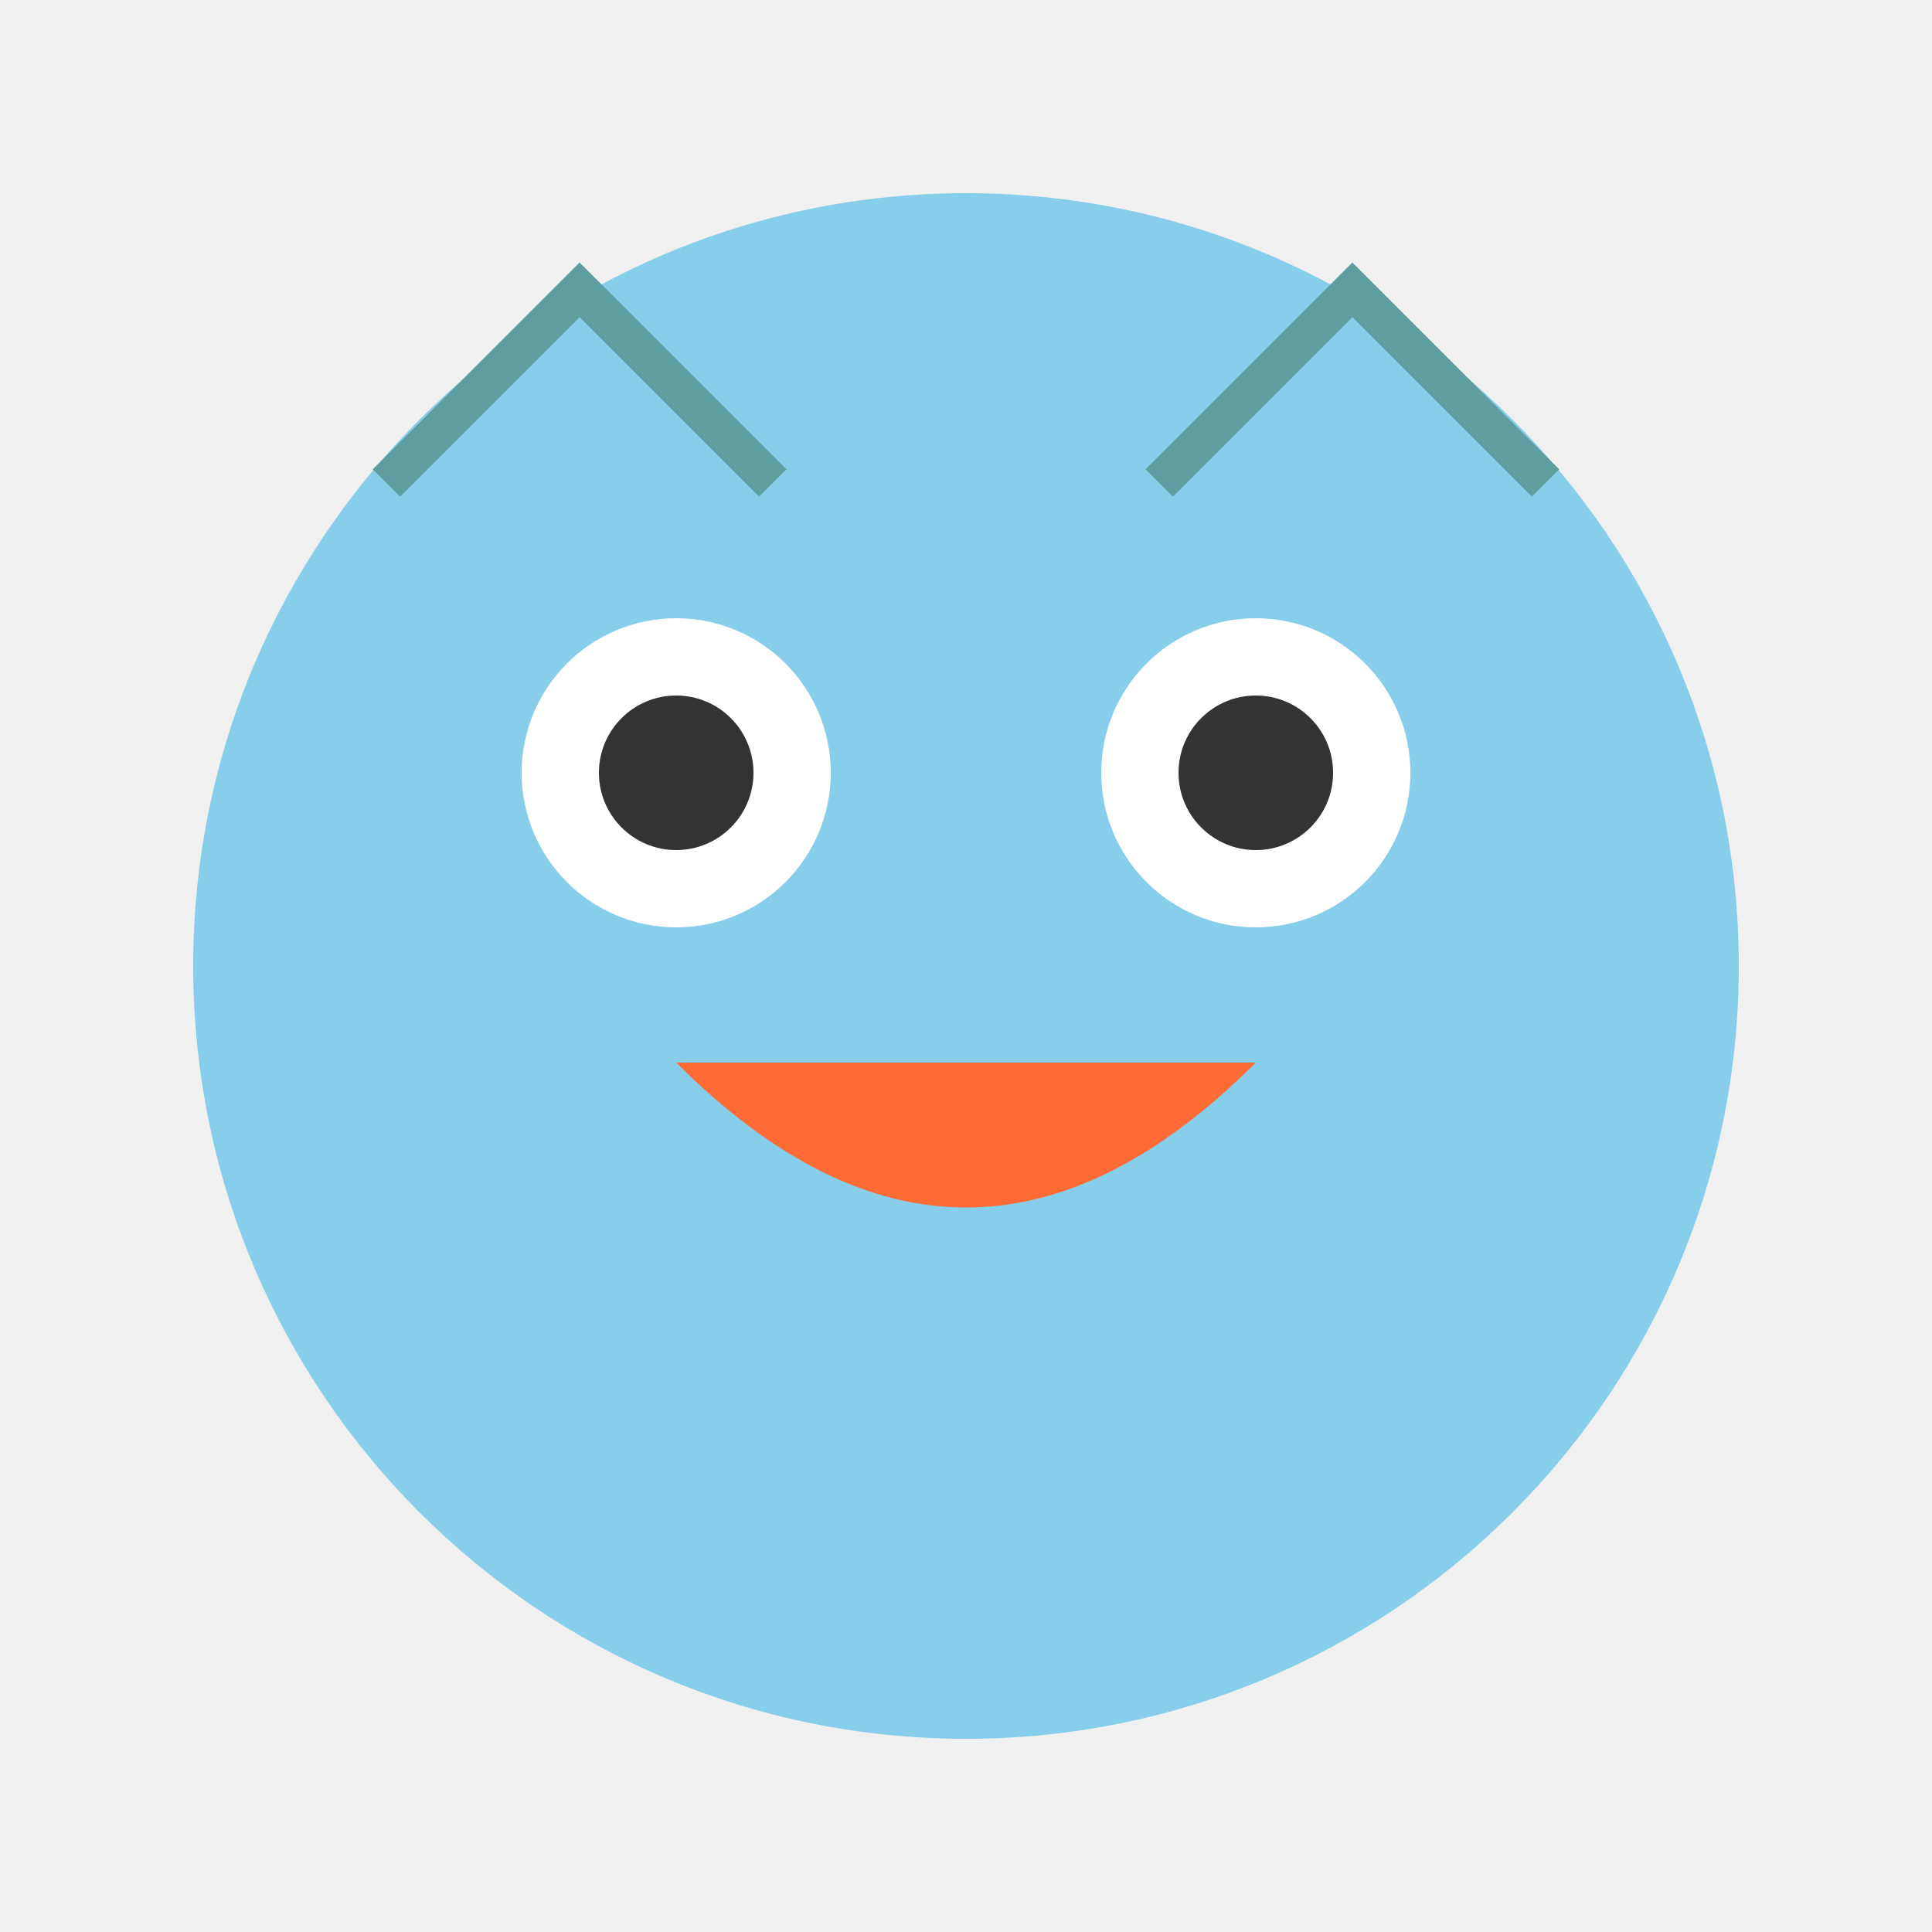
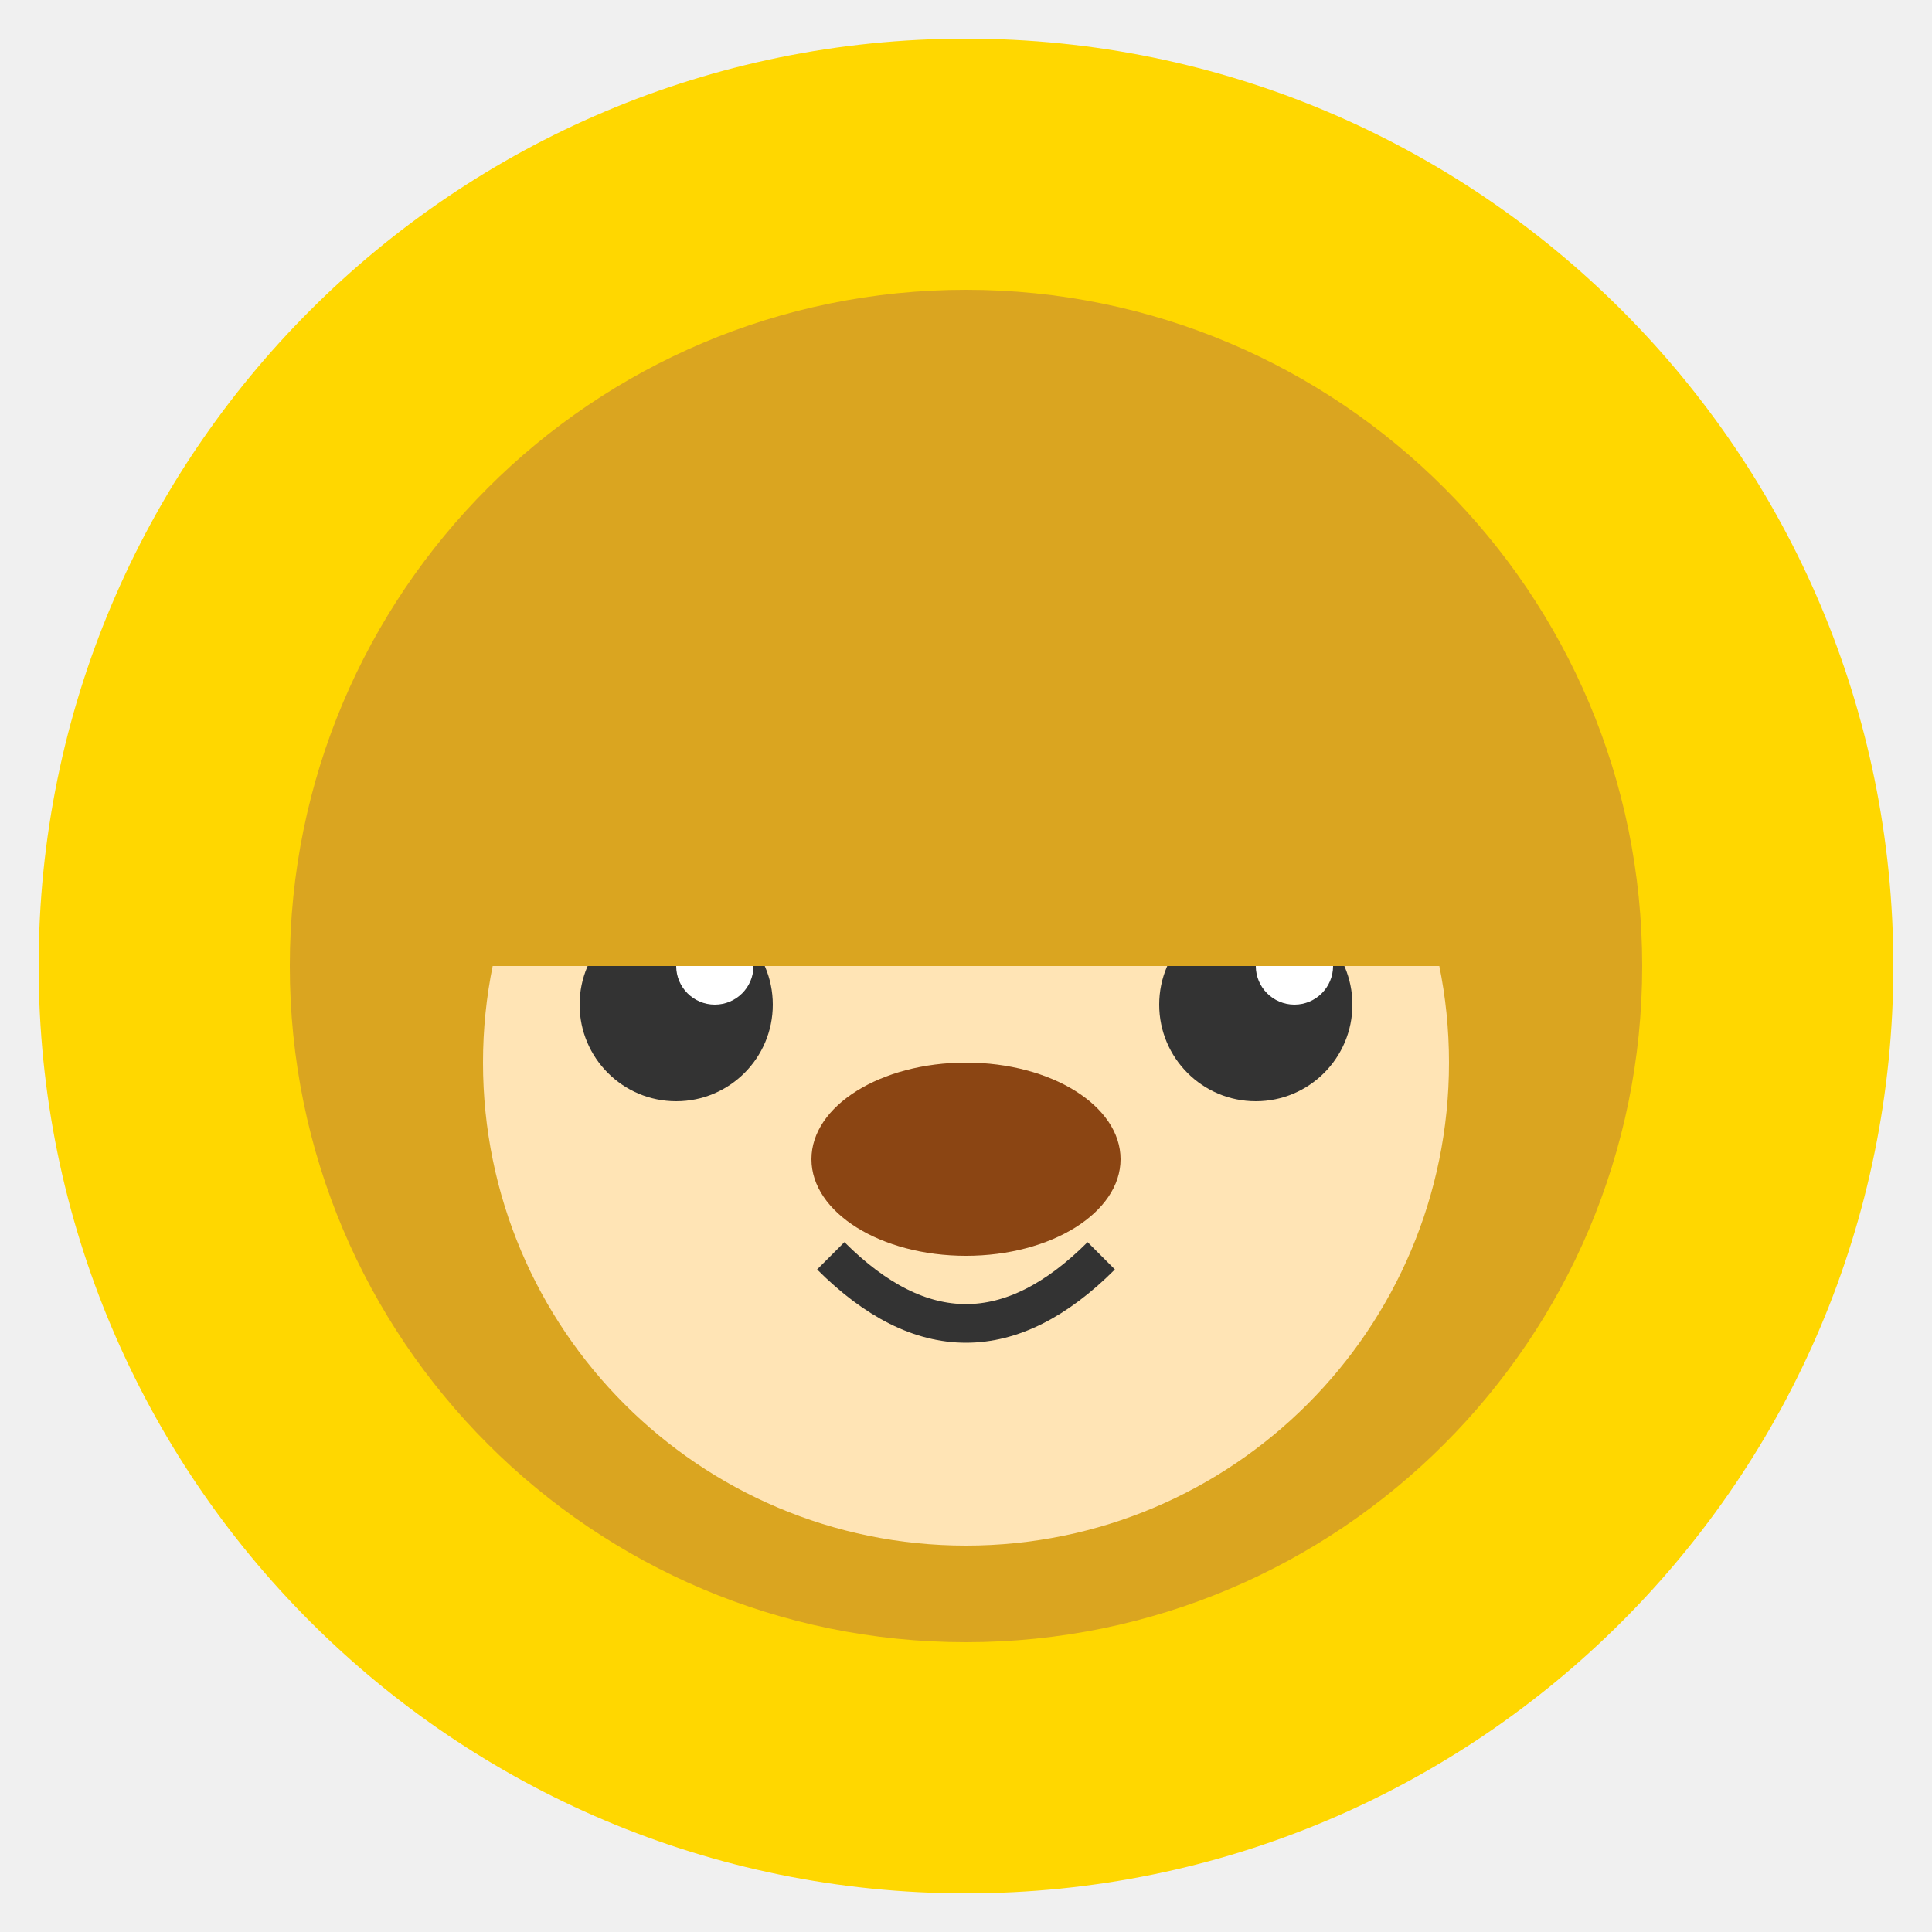
<svg xmlns="http://www.w3.org/2000/svg" width="100" height="100" viewBox="0 0 100 100">
-   <circle cx="50" cy="50" r="40" fill="#87CEEB" />
-   <circle cx="35" cy="40" r="8" fill="#FFF" />
-   <circle cx="65" cy="40" r="8" fill="#FFF" />
-   <circle cx="35" cy="40" r="4" fill="#333" />
-   <circle cx="65" cy="40" r="4" fill="#333" />
-   <path d="M35 55 Q50 70 65 55" fill="#FF6B35" />
-   <path d="M20 25 L30 15 L40 25" fill="#87CEEB" stroke="#5F9EA0" stroke-width="2" />
-   <path d="M60 25 L70 15 L80 25" fill="#87CEEB" stroke="#5F9EA0" stroke-width="2" />
+   <circle cx="50" cy="50" r="48" fill="#FFD700" />
+   <circle cx="50" cy="50" r="35" fill="#DAA520" />
+   <circle cx="50" cy="55" r="25" fill="#FFE4B5" />
+   <circle cx="35" cy="52" r="5" fill="#333" />
+   <circle cx="65" cy="52" r="5" fill="#333" />
+   <circle cx="37" cy="50" r="2" fill="#FFF" />
+   <circle cx="67" cy="50" r="2" fill="#FFF" />
+   <ellipse cx="50" cy="60" rx="8" ry="5" fill="#8B4513" />
+   <path d="M43 65 Q50 72 57 65" fill="none" stroke="#333" stroke-width="2" />
+   <path d="M15 50 Q25 30 50 25 Q75 30 85 50" fill="#DAA520" />
</svg>
